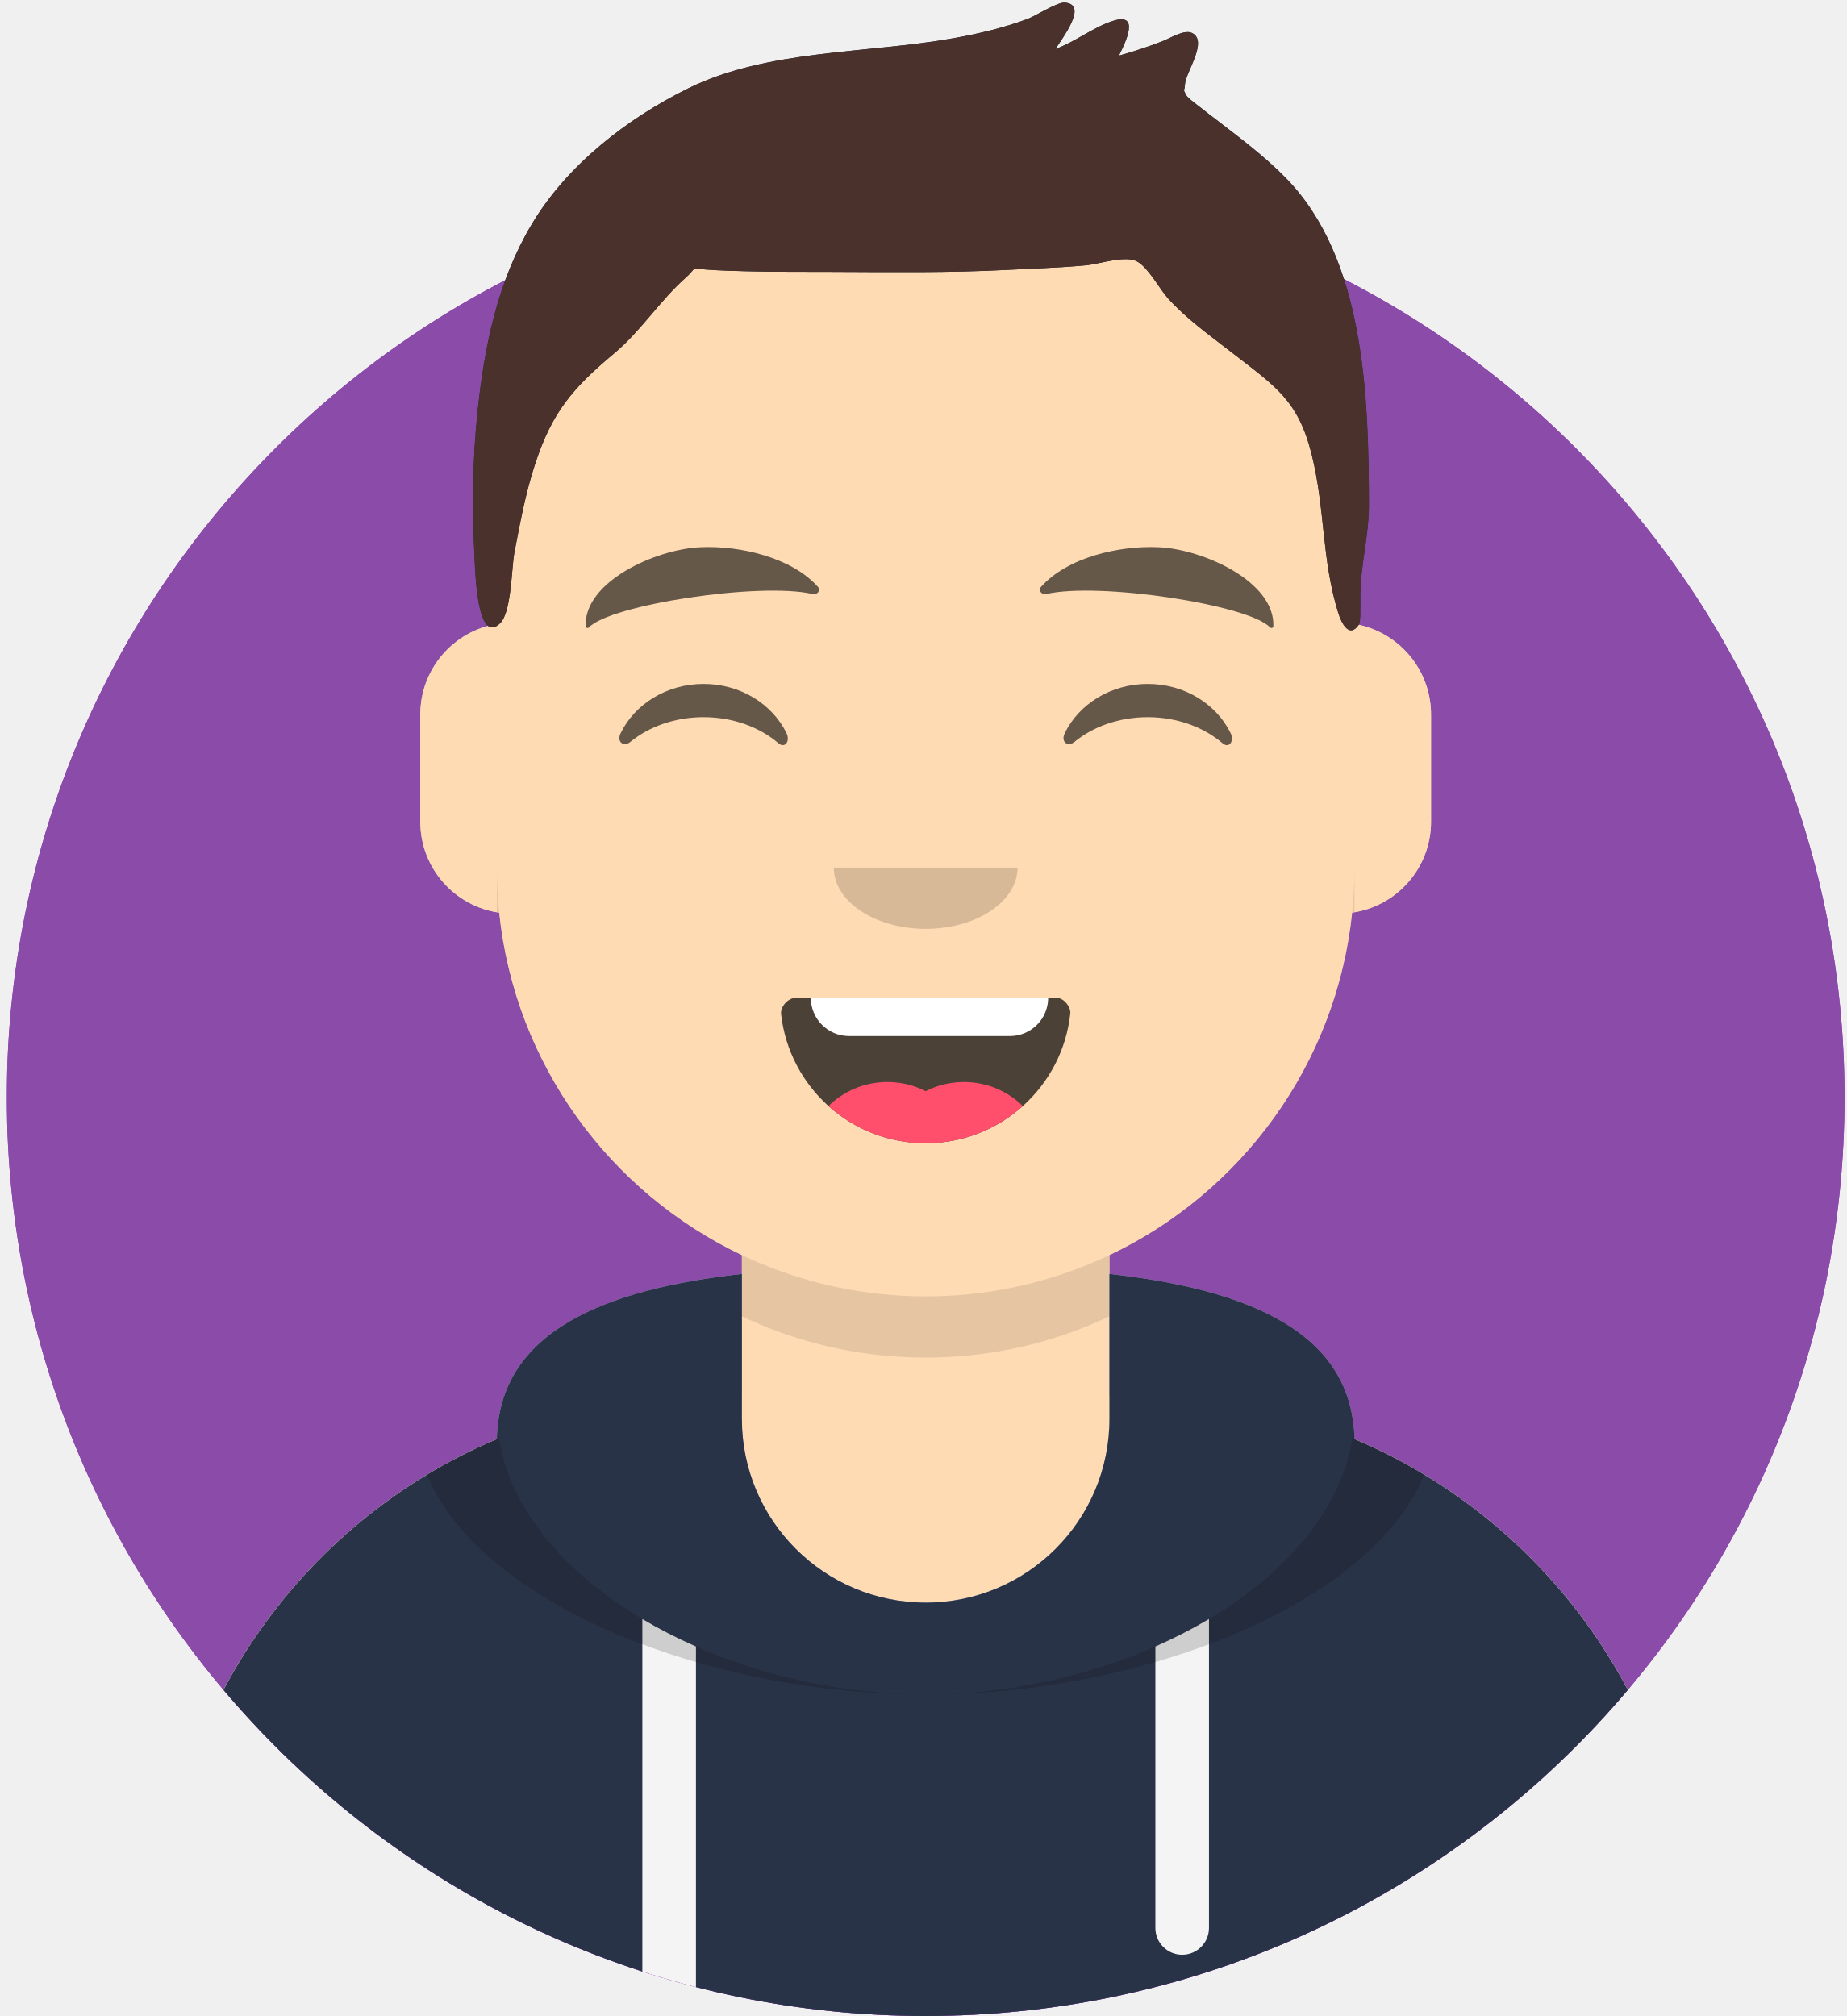
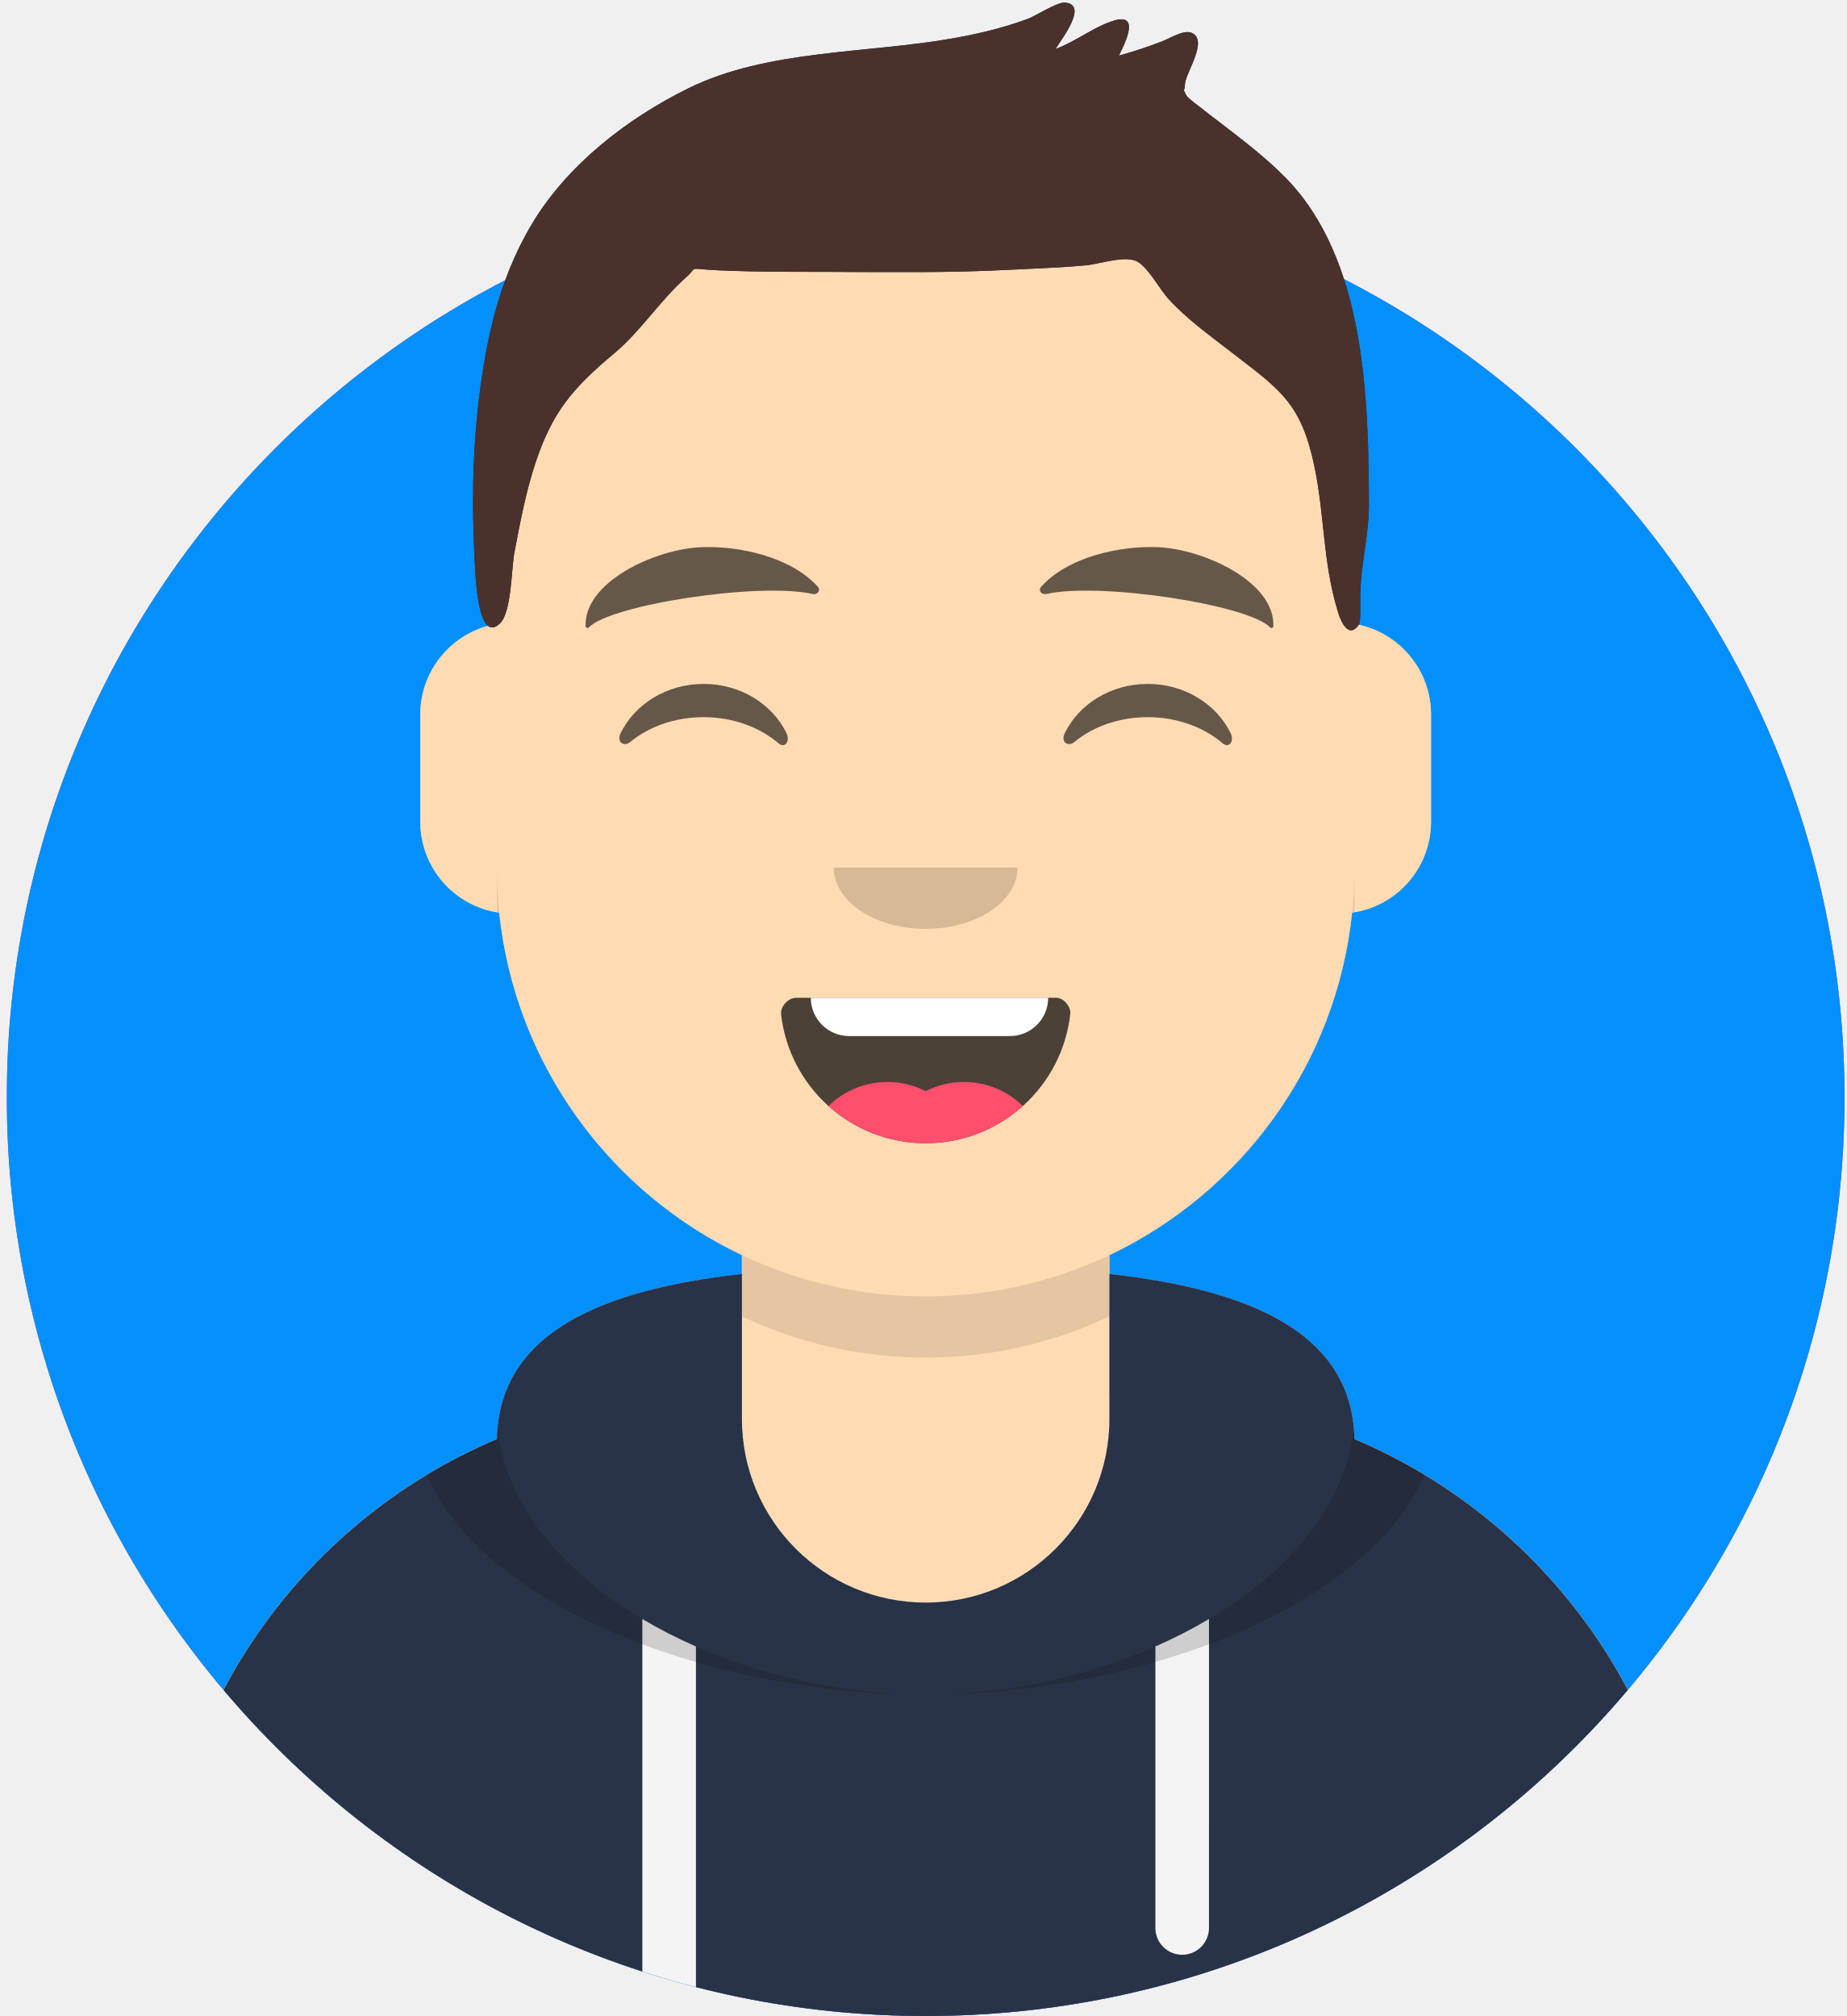
<svg xmlns="http://www.w3.org/2000/svg" xmlns:xlink="http://www.w3.org/1999/xlink" width="217px" height="237px" viewBox="0 0 217 237" version="1.1">
  <defs>
    <circle id="path-1" cx="108" cy="108" r="108" />
    <path d="M-3.19744231e-14,144 L-3.19744231e-14,-1.42108547e-14 L237.6,-1.42108547e-14 L237.6,144 L226.8,144 C226.8,203.647 178.447,252 118.8,252 C59.153,252 10.8,203.647 10.8,144 L10.8,144 L-3.19744231e-14,144 Z" id="path-3" />
    <path d="M90,0 C117.835,-5.11323436e-15 140.4,22.565 140.4,50.4 L140.401,55.949 C145.508,56.807 149.4,61.249 149.4,66.6 L149.4,79.2 C149.4,84.647 145.367,89.152 140.125,89.893 C138.265,107.718 127.114,122.78 111.601,130.149 L111.6,146.7 L115.2,146.7 C150.988,146.7 180,175.712 180,211.5 L180,219.6 L0,219.6 L0,211.5 C-4.38277231e-15,175.712 29.012,146.7 64.8,146.7 L68.4,146.7 L68.4,130.15 C52.886,122.78 41.735,107.718 39.875,89.893 C34.633,89.152 30.6,84.647 30.6,79.2 L30.6,66.6 C30.6,61.249 34.492,56.806 39.6,55.949 L39.6,50.4 C39.6,22.565 62.165,5.11323436e-15 90,0 Z" id="path-5" />
    <path d="M140.401,11.764 C156.691,13.587 169.2,18.597 169.2,31.569 L169.194,31.18 C192.467,41.01 208.8,64.047 208.8,90.9 L208.8,99 L28.8,99 L28.8,90.9 C28.8,64.047 45.133,41.01 68.406,31.18 C68.653,18.496 81.073,13.568 97.2,11.764 L97.2,28.8 C97.2,40.729 106.871,50.4 118.8,50.4 C130.729,50.4 140.4,40.729 140.4,28.8 L140.4,28.8 Z" id="path-7" />
    <path d="M31.606,13.615 C32.558,22.158 39.803,28.8 48.6,28.8 C57.424,28.8 64.687,22.117 65.603,13.536 C65.676,12.845 64.905,11.7 63.938,11.7 C50.534,11.7 40.264,11.7 33.378,11.7 C32.406,11.7 31.511,12.761 31.606,13.615 Z" id="path-9" />
    <rect id="path-11" x="0" y="0" width="237.6" height="252" />
    <path d="M118.135,20.928 C115.651,18.39 112.767,16.236 109.962,14.076 C109.343,13.6 108.715,13.135 108.109,12.641 C107.972,12.528 106.563,11.519 106.394,11.148 C105.988,10.254 106.224,10.95 106.28,9.884 C106.35,8.535 109.1,4.727 107.048,3.854 C106.146,3.47 104.536,4.492 103.67,4.83 C101.977,5.49 100.263,6.054 98.512,6.54 C99.351,4.869 100.95,1.524 97.944,2.419 C95.603,3.116 93.421,4.91 91.068,5.753 C91.847,4.477 94.96,0.523 92.147,0.302 C91.271,0.233 88.724,1.875 87.782,2.226 C84.959,3.275 82.075,3.953 79.111,4.487 C69.033,6.304 57.248,5.786 47.923,10.374 C40.735,13.911 33.636,19.4 29.484,26.389 C25.481,33.125 23.984,40.498 23.146,48.217 C22.532,53.882 22.482,59.738 22.769,65.424 C22.863,67.287 23.073,75.874 25.779,73.273 C27.127,71.978 27.117,66.745 27.457,64.974 C28.133,61.451 28.783,57.911 29.91,54.5 C31.895,48.49 34.238,45.687 39.184,41.547 C42.359,38.89 44.588,35.3 47.625,32.62 C48.99,31.416 47.949,31.542 50.143,31.7 C51.616,31.806 53.097,31.846 54.574,31.885 C57.99,31.974 61.412,31.951 64.829,31.963 C71.711,31.988 78.561,32.085 85.437,31.725 C88.492,31.565 91.556,31.478 94.603,31.195 C96.306,31.038 99.326,29.947 100.728,30.78 C102.01,31.543 103.342,34.034 104.263,35.054 C106.438,37.464 109.032,39.305 111.576,41.282 C116.881,45.403 119.559,46.98 121.17,53.421 C122.775,59.838 122.325,65.791 124.312,72.106 C124.662,73.217 125.586,75.13 126.726,73.415 C126.937,73.096 126.883,71.345 126.883,70.337 C126.883,66.27 127.913,63.218 127.9,59.123 C127.849,46.674 127.447,30.442 118.135,20.928 Z" id="path-13" />
  </defs>
  <g id="Website" stroke="none" stroke-width="1" fill="none" fill-rule="evenodd">
    <g id="mf-avatar" transform="translate(-10, -15)">
      <g id="Circle" transform="translate(10.8, 36)">
        <mask id="mask-2" fill="white">
          <use xlink:href="#path-1" />
        </mask>
        <use id="Circle-Background" fill="#972dc2" xlink:href="#path-1" />
-         <g id="🖍-Circle-Color" mask="url(#mask-2)" fill="#8a4ca8">
+         <g id="🖍-Circle-Color" mask="url(#mask-2)" fill="#0390fc">
          <rect id="🖍Color" x="0" y="0" width="216.445" height="216" />
        </g>
      </g>
      <mask id="mask-4" fill="white">
        <use xlink:href="#path-3" />
      </mask>
      <g id="Mask" />
      <g id="Avataaar" mask="url(#mask-4)">
        <g id="Body" transform="translate(28.8, 32.4)">
          <mask id="mask-6" fill="white">
            <use xlink:href="#path-5" />
          </mask>
          <use fill="#D0C6AC" xlink:href="#path-5" />
          <g id="Skin/👶🏻-05-Pale" mask="url(#mask-6)" fill="#FFDBB4">
            <g transform="translate(-28.8, 0)" id="Color">
              <rect x="0" y="0" width="238.384" height="220.355" />
            </g>
          </g>
          <path d="M39.6,84.6 C39.6,112.435 62.165,135 90,135 C117.835,135 140.4,112.435 140.4,84.6 L140.4,84.6 L140.4,91.8 C140.4,119.635 117.835,142.2 90,142.2 C62.165,142.2 39.6,119.635 39.6,91.8 Z" id="Neck-Shadow" fill-opacity="0.1" fill="#000000" mask="url(#mask-6)" />
        </g>
        <g id="Clothing/Hoodie" transform="translate(0, 153)">
          <mask id="mask-8" fill="white">
            <use xlink:href="#path-7" />
          </mask>
          <use id="Hoodie" fill="#B7C1DB" fill-rule="evenodd" xlink:href="#path-7" />
          <g id="Color/Palette/Slate" mask="url(#mask-8)" fill="#293347" fill-rule="evenodd">
            <rect id="🖍Color" x="0" y="0" width="238.491" height="99" />
          </g>
          <path d="M91.8,55.565 L91.8,99 L85.5,99 L85.499,52.335 C87.483,53.514 89.592,54.594 91.8,55.565 Z M152.101,52.334 L152.1,88.65 C152.1,90.39 150.69,91.8 148.95,91.8 C147.21,91.8 145.8,90.39 145.8,88.65 L145.801,55.565 C148.009,54.594 150.118,53.513 152.101,52.334 Z" id="Straps" fill="#F4F4F4" fill-rule="evenodd" mask="url(#mask-8)" />
          <path d="M155.733,11.451 C169.28,14.013 178.65,19.118 178.65,29.077 C178.65,46.818 148.916,61.2 118.8,61.2 C88.684,61.2 58.95,46.818 58.95,29.077 C58.95,19.118 68.32,14.013 81.867,11.451 C73.689,14.466 68.4,19.534 68.4,27.969 C68.4,46.322 93.439,61.2 118.8,61.2 C144.161,61.2 169.2,46.322 169.2,27.969 C169.2,19.71 164.13,14.679 156.241,11.642 Z" id="Shadow" fill-opacity="0.16" fill="#000000" fill-rule="evenodd" mask="url(#mask-8)" />
        </g>
        <g id="Face" transform="translate(68.4, 73.8)">
          <g id="Mouth/Smile" transform="translate(1.8, 46.8)">
            <mask id="mask-10" fill="white">
              <use xlink:href="#path-9" />
            </mask>
            <use id="Mouth" fill-opacity="0.7" fill="#000000" fill-rule="evenodd" xlink:href="#path-9" />
            <path d="M39.6,1.8 L58.5,1.8 C60.985,1.8 63,3.815 63,6.3 L63,11.7 C63,14.185 60.985,16.2 58.5,16.2 L39.6,16.2 C37.115,16.2 35.1,14.185 35.1,11.7 L35.1,6.3 C35.1,3.815 37.115,1.8 39.6,1.8 Z" id="Teeth" fill="#FFFFFF" fill-rule="evenodd" mask="url(#mask-10)" />
            <g id="Tongue" stroke-width="1" fill-rule="evenodd" mask="url(#mask-10)" fill="#FF4F6D">
              <g transform="translate(34.2, 21.6)">
                <circle cx="9.9" cy="9.9" r="9.9" />
                <circle cx="18.9" cy="9.9" r="9.9" />
              </g>
            </g>
          </g>
          <g id="Nose/Default" transform="translate(25.2, 36)" fill="#000000" fill-opacity="0.16">
            <path d="M14.4,7.2 C14.4,11.176 19.235,14.4 25.2,14.4 L25.2,14.4 C31.165,14.4 36,11.176 36,7.2" id="Nose" />
          </g>
          <g id="Eyes/Happy-😁" transform="translate(0, 7.2)" fill="#000000" fill-opacity="0.6">
            <path d="M14.544,20.203 C16.206,16.784 19.948,14.4 24.298,14.4 C28.632,14.4 32.363,16.767 34.034,20.166 C34.53,21.176 33.824,22.003 33.112,21.39 C30.906,19.494 27.773,18.309 24.298,18.309 C20.931,18.309 17.886,19.421 15.694,21.214 C14.892,21.87 14.058,21.203 14.544,20.203 Z" id="Squint" />
            <path d="M66.744,20.203 C68.406,16.784 72.148,14.4 76.498,14.4 C80.832,14.4 84.563,16.767 86.234,20.166 C86.73,21.176 86.024,22.003 85.312,21.39 C83.106,19.494 79.973,18.309 76.498,18.309 C73.131,18.309 70.086,19.421 67.894,21.214 C67.092,21.87 66.258,21.203 66.744,20.203 Z" id="Squint" />
          </g>
          <g id="Eyebrow/Natural/Default-Natural" fill="#000000" fill-opacity="0.6">
            <path d="M23.435,5.589 C18.25,6.285 10.164,10.805 10.84,16.036 C10.862,16.207 11.121,16.261 11.233,16.118 C13.471,13.248 30.774,9.033 37.075,9.913 C37.652,9.994 38.032,9.399 37.639,9.027 C34.269,5.845 28.08,4.961 23.435,5.589" id="Eyebrow" transform="translate(24.3, 10.8) rotate(5) translate(-24.3, -10.8) " />
            <path d="M76.535,5.589 C71.35,6.285 63.264,10.805 63.94,16.036 C63.962,16.207 64.221,16.261 64.333,16.118 C66.571,13.248 83.874,9.033 90.175,9.913 C90.752,9.994 91.132,9.399 90.739,9.027 C87.369,5.845 81.18,4.961 76.535,5.589" id="Eyebrow" transform="translate(77.4, 10.8) scale(-1, 1) rotate(5) translate(-77.4, -10.8) " />
          </g>
        </g>
        <g id="Top">
          <mask id="mask-12" fill="white">
            <use xlink:href="#path-11" />
          </mask>
          <g id="Mask" />
          <g mask="url(#mask-12)">
            <g transform="translate(43, 15)">
              <mask id="mask-14" fill="white">
                <use xlink:href="#path-13" />
              </mask>
              <use id="Short-Hair" stroke="none" fill="#1F3140" fill-rule="evenodd" xlink:href="#path-13" />
              <g id="Color/Hair/Brown-Dark" stroke="none" fill="none" mask="url(#mask-14)" fill-rule="evenodd">
                <g transform="translate(-43.1, -15)" fill="#4A312C" id="Color">
                  <rect x="0" y="0" width="239.107" height="252.406" />
                </g>
              </g>
            </g>
          </g>
        </g>
      </g>
    </g>
  </g>
</svg>
